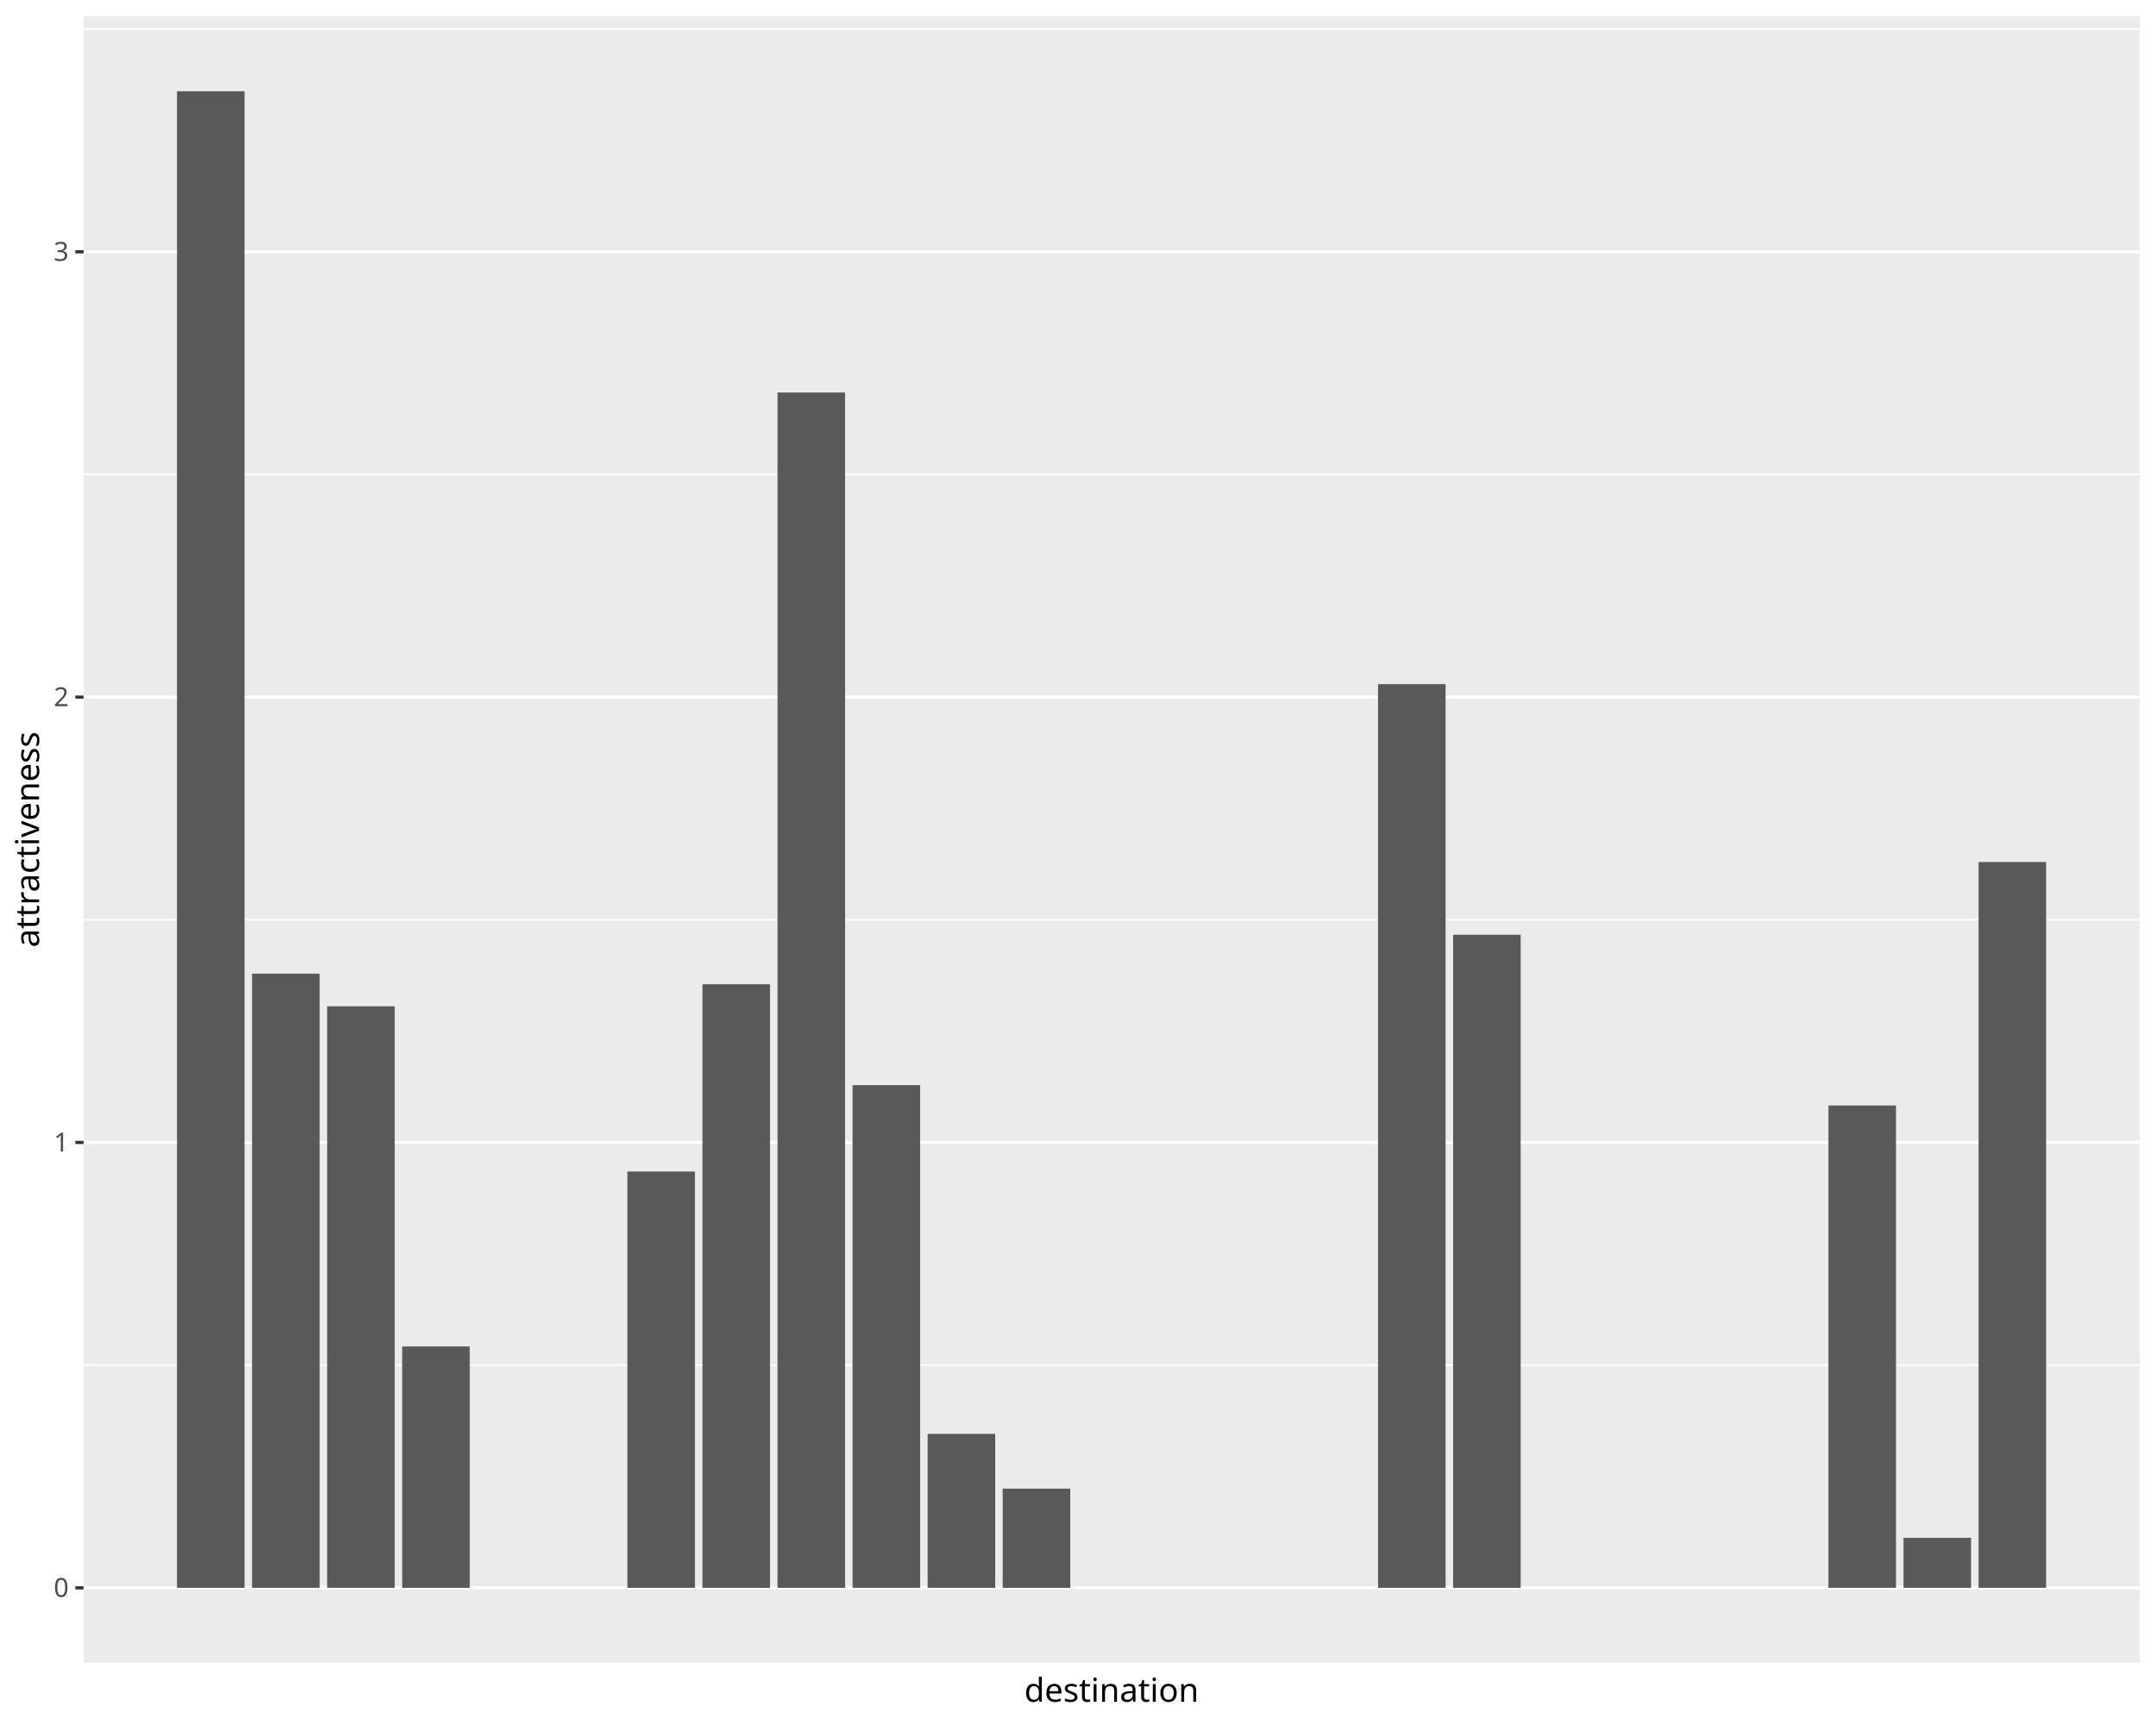
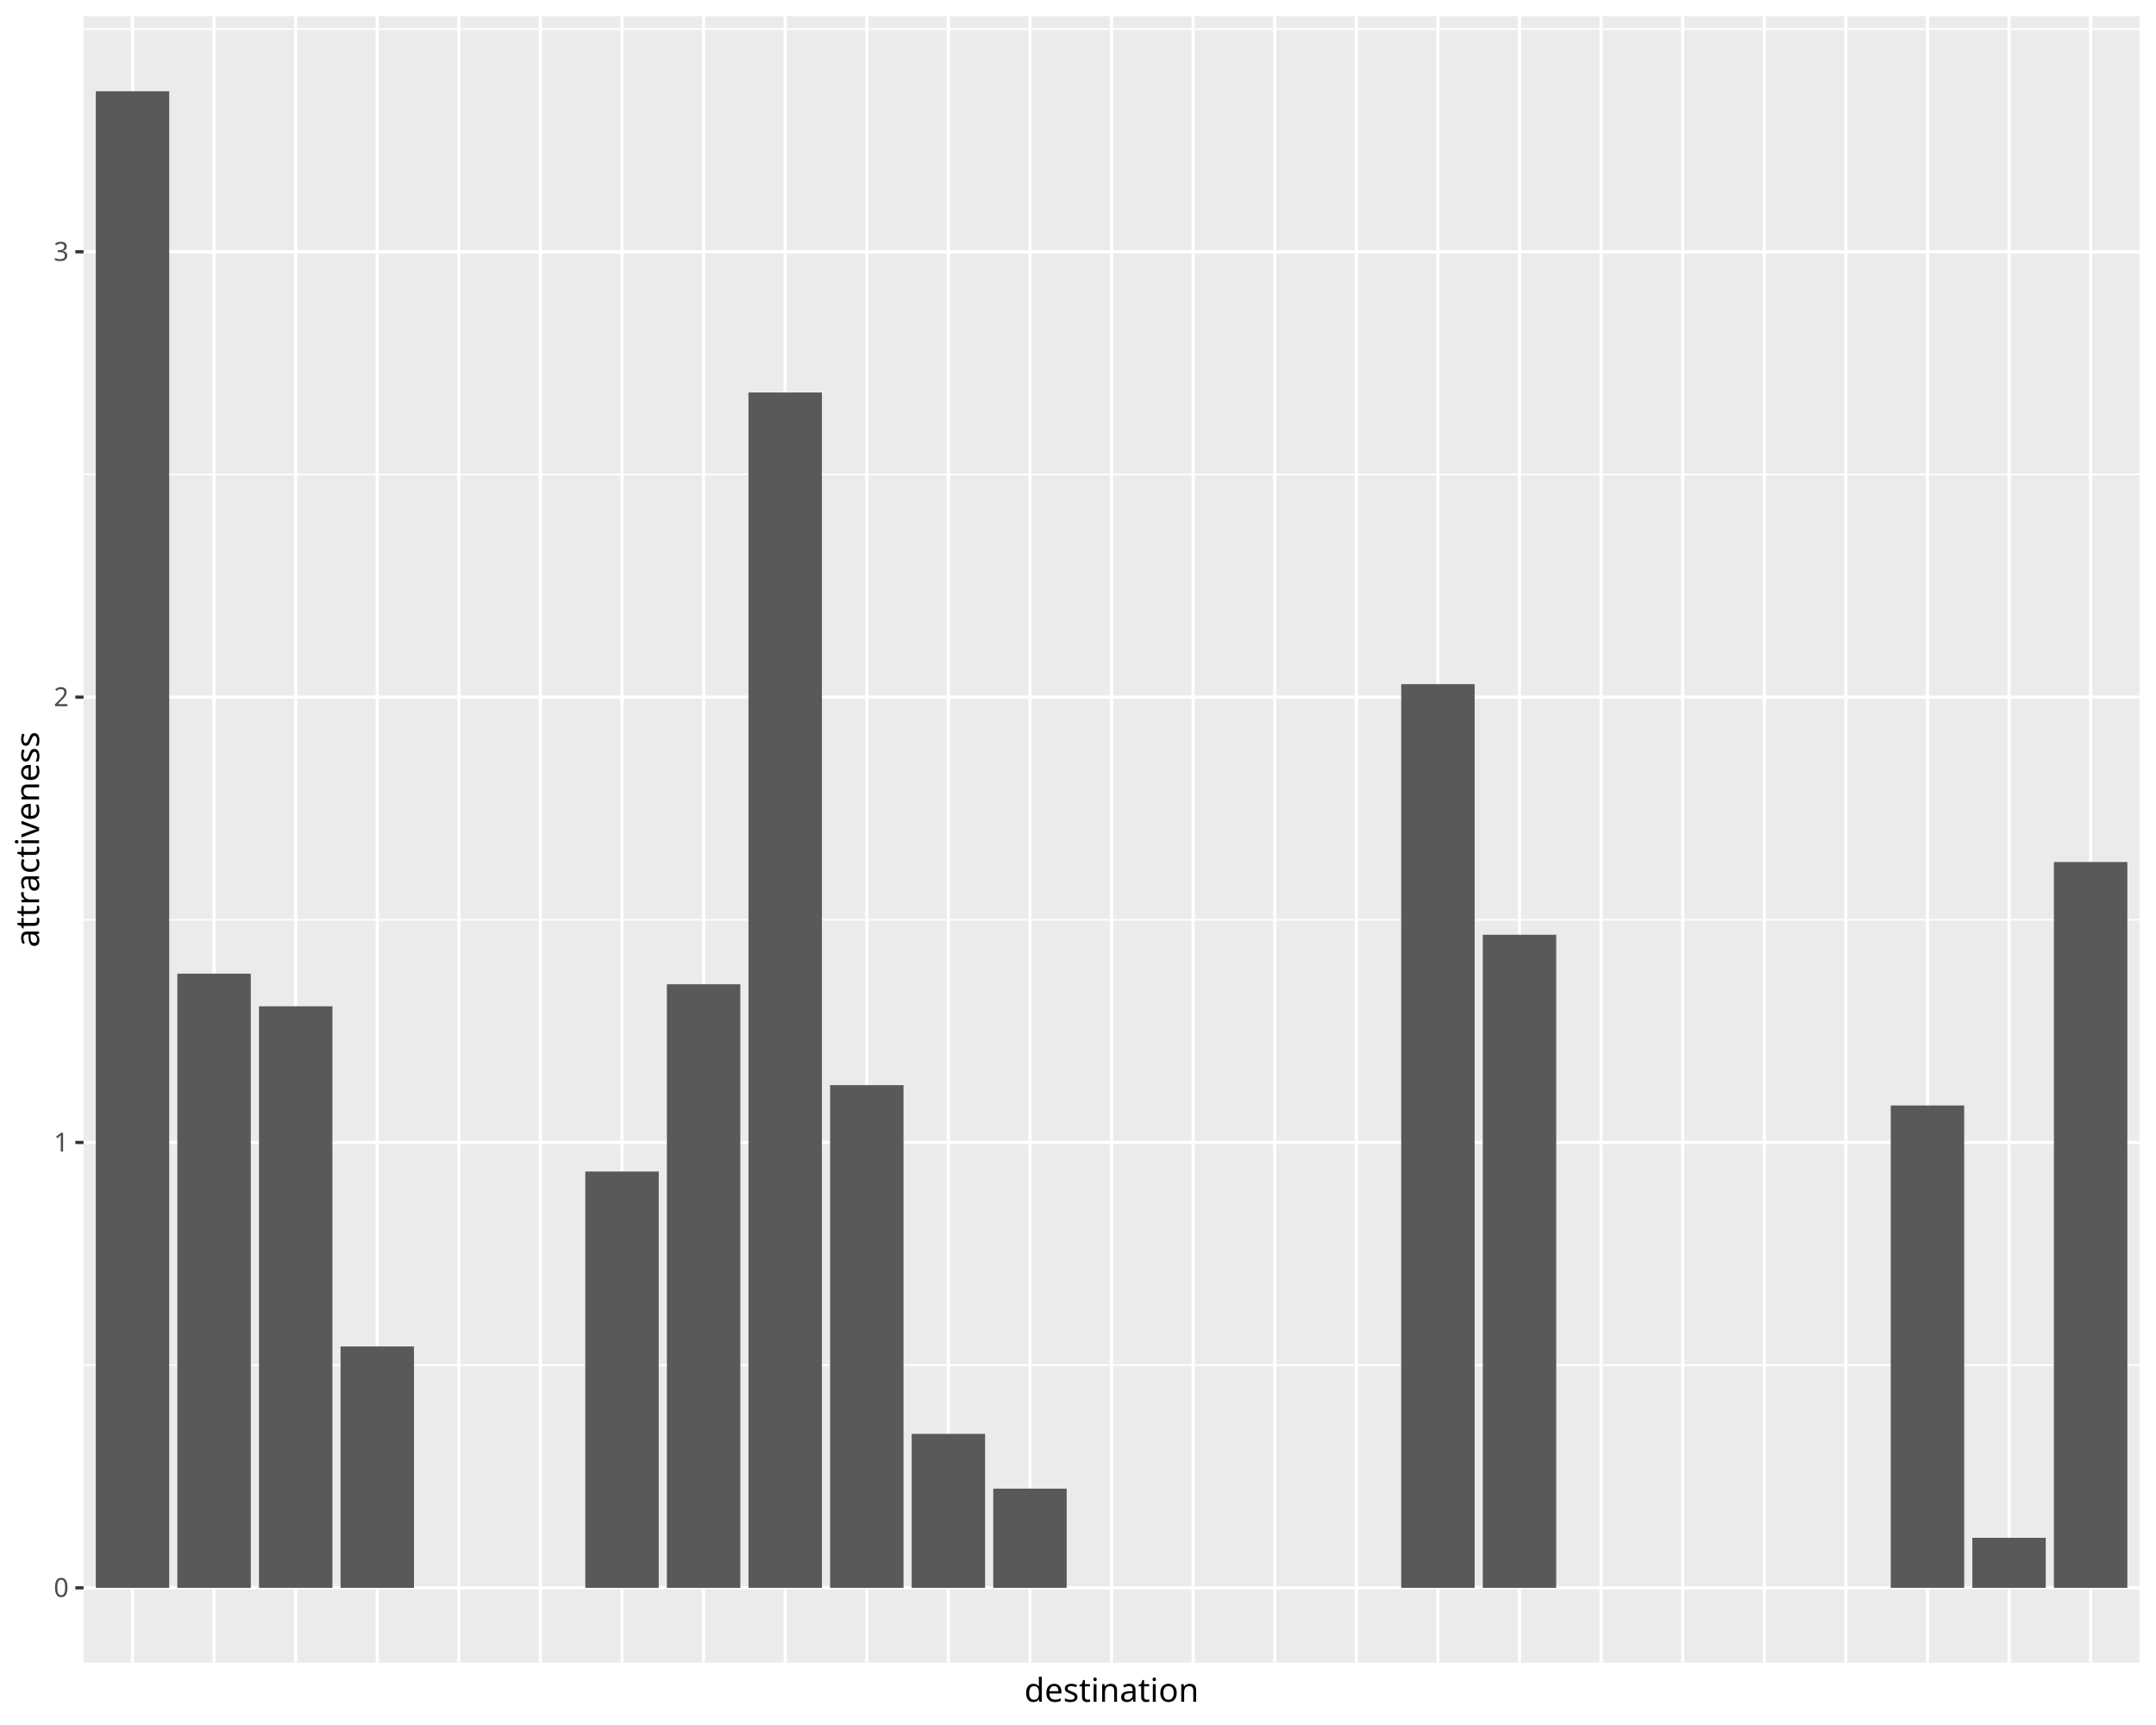
<svg xmlns="http://www.w3.org/2000/svg" class="svglite" data-engine-version="2.0" width="720.00pt" height="576.00pt" viewBox="0 0 720.00 576.00">
  <defs>
    <style type="text/css">
    .svglite line, .svglite polyline, .svglite polygon, .svglite path, .svglite rect, .svglite circle {
      fill: none;
      stroke: #000000;
      stroke-linecap: round;
      stroke-linejoin: round;
      stroke-miterlimit: 10.00;
    }
  </style>
  </defs>
  <rect width="100%" height="100%" style="stroke: none; fill: #FFFFFF;" />
  <defs>
    <clipPath id="cpMC4wMHw3MjAuMDB8MC4wMHw1NzYuMDA=">
      <rect x="0.00" y="0.00" width="720.00" height="576.00" />
    </clipPath>
  </defs>
  <g clip-path="url(#cpMC4wMHw3MjAuMDB8MC4wMHw1NzYuMDA=)">
    <rect x="0.00" y="0.00" width="720.00" height="576.00" style="stroke-width: 1.07; stroke: #FFFFFF; fill: #FFFFFF;" />
  </g>
  <defs>
    <clipPath id="cpMjcuOTB8NzE0LjUyfDUuNDh8NTU1LjE5">
      <rect x="27.90" y="5.48" width="686.62" height="549.71" />
    </clipPath>
  </defs>
  <g clip-path="url(#cpMjcuOTB8NzE0LjUyfDUuNDh8NTU1LjE5)">
    <rect x="27.90" y="5.48" width="686.62" height="549.71" style="stroke-width: 1.07; stroke: none; fill: #EBEBEB;" />
    <polyline points="27.90,455.85 714.52,455.85 " style="stroke-width: 0.53; stroke: #FFFFFF; stroke-linecap: butt;" />
    <polyline points="27.90,307.13 714.52,307.13 " style="stroke-width: 0.53; stroke: #FFFFFF; stroke-linecap: butt;" />
    <polyline points="27.90,158.42 714.52,158.42 " style="stroke-width: 0.53; stroke: #FFFFFF; stroke-linecap: butt;" />
    <polyline points="27.90,9.71 714.52,9.71 " style="stroke-width: 0.53; stroke: #FFFFFF; stroke-linecap: butt;" />
    <polyline points="27.90,530.20 714.52,530.20 " style="stroke-width: 1.07; stroke: #FFFFFF; stroke-linecap: butt;" />
    <polyline points="27.90,381.49 714.52,381.49 " style="stroke-width: 1.07; stroke: #FFFFFF; stroke-linecap: butt;" />
    <polyline points="27.90,232.78 714.52,232.78 " style="stroke-width: 1.07; stroke: #FFFFFF; stroke-linecap: butt;" />
    <polyline points="27.90,84.07 714.52,84.07 " style="stroke-width: 1.07; stroke: #FFFFFF; stroke-linecap: butt;" />
-     <rect x="59.11" y="30.47" width="22.56" height="499.73" style="stroke-width: 1.07; stroke: none; stroke-linecap: butt; stroke-linejoin: miter; fill: #595959;" />
-     <rect x="84.18" y="325.12" width="22.56" height="205.08" style="stroke-width: 1.07; stroke: none; stroke-linecap: butt; stroke-linejoin: miter; fill: #595959;" />
-     <rect x="109.25" y="336.01" width="22.56" height="194.19" style="stroke-width: 1.07; stroke: none; stroke-linecap: butt; stroke-linejoin: miter; fill: #595959;" />
-     <rect x="134.31" y="449.60" width="22.56" height="80.61" style="stroke-width: 1.07; stroke: none; stroke-linecap: butt; stroke-linejoin: miter; fill: #595959;" />
-     <rect x="159.38" y="530.20" width="22.56" height="0.00" style="stroke-width: 1.07; stroke: none; stroke-linecap: butt; stroke-linejoin: miter; fill: #595959;" />
-     <rect x="184.45" y="530.20" width="22.56" height="0" style="stroke-width: 1.07; stroke: none; stroke-linecap: butt; stroke-linejoin: miter; fill: #595959;" />
-     <rect x="209.52" y="391.19" width="22.56" height="139.01" style="stroke-width: 1.07; stroke: none; stroke-linecap: butt; stroke-linejoin: miter; fill: #595959;" />
-     <rect x="234.59" y="328.66" width="22.56" height="201.55" style="stroke-width: 1.07; stroke: none; stroke-linecap: butt; stroke-linejoin: miter; fill: #595959;" />
-     <rect x="259.66" y="131.06" width="22.56" height="399.14" style="stroke-width: 1.07; stroke: none; stroke-linecap: butt; stroke-linejoin: miter; fill: #595959;" />
-     <rect x="284.72" y="362.34" width="22.56" height="167.86" style="stroke-width: 1.07; stroke: none; stroke-linecap: butt; stroke-linejoin: miter; fill: #595959;" />
-     <rect x="309.79" y="478.79" width="22.56" height="51.41" style="stroke-width: 1.07; stroke: none; stroke-linecap: butt; stroke-linejoin: miter; fill: #595959;" />
-     <rect x="334.86" y="497.08" width="22.56" height="33.12" style="stroke-width: 1.07; stroke: none; stroke-linecap: butt; stroke-linejoin: miter; fill: #595959;" />
-     <rect x="359.93" y="530.20" width="22.56" height="0.00" style="stroke-width: 1.07; stroke: none; stroke-linecap: butt; stroke-linejoin: miter; fill: #595959;" />
-     <rect x="385.00" y="530.20" width="22.56" height="0.00" style="stroke-width: 1.07; stroke: none; stroke-linecap: butt; stroke-linejoin: miter; fill: #595959;" />
-     <rect x="410.07" y="530.20" width="22.56" height="0.00" style="stroke-width: 1.07; stroke: none; stroke-linecap: butt; stroke-linejoin: miter; fill: #595959;" />
-     <rect x="435.13" y="530.20" width="22.56" height="0.00" style="stroke-width: 1.07; stroke: none; stroke-linecap: butt; stroke-linejoin: miter; fill: #595959;" />
-     <rect x="460.20" y="228.44" width="22.56" height="301.76" style="stroke-width: 1.07; stroke: none; stroke-linecap: butt; stroke-linejoin: miter; fill: #595959;" />
-     <rect x="485.27" y="312.13" width="22.56" height="218.08" style="stroke-width: 1.07; stroke: none; stroke-linecap: butt; stroke-linejoin: miter; fill: #595959;" />
-     <rect x="510.34" y="530.20" width="22.56" height="0.00" style="stroke-width: 1.07; stroke: none; stroke-linecap: butt; stroke-linejoin: miter; fill: #595959;" />
-     <rect x="535.41" y="530.20" width="22.56" height="0.00" style="stroke-width: 1.07; stroke: none; stroke-linecap: butt; stroke-linejoin: miter; fill: #595959;" />
-     <rect x="560.48" y="530.20" width="22.56" height="0.00" style="stroke-width: 1.07; stroke: none; stroke-linecap: butt; stroke-linejoin: miter; fill: #595959;" />
-     <rect x="585.54" y="530.20" width="22.56" height="0.00" style="stroke-width: 1.07; stroke: none; stroke-linecap: butt; stroke-linejoin: miter; fill: #595959;" />
-     <rect x="610.61" y="369.13" width="22.56" height="161.07" style="stroke-width: 1.07; stroke: none; stroke-linecap: butt; stroke-linejoin: miter; fill: #595959;" />
-     <rect x="635.68" y="513.50" width="22.56" height="16.71" style="stroke-width: 1.07; stroke: none; stroke-linecap: butt; stroke-linejoin: miter; fill: #595959;" />
-     <rect x="660.75" y="287.84" width="22.56" height="242.36" style="stroke-width: 1.07; stroke: none; stroke-linecap: butt; stroke-linejoin: miter; fill: #595959;" />
+     <polyline points="44.25,555.19 44.25,5.48 " style="stroke-width: 1.07; stroke: #FFFFFF; stroke-linecap: butt;" />
+     <polyline points="71.49,555.19 71.49,5.48 " style="stroke-width: 1.07; stroke: #FFFFFF; stroke-linecap: butt;" />
+     <polyline points="98.74,555.19 98.74,5.48 " style="stroke-width: 1.07; stroke: #FFFFFF; stroke-linecap: butt;" />
+     <polyline points="125.99,555.19 125.99,5.48 " style="stroke-width: 1.07; stroke: #FFFFFF; stroke-linecap: butt;" />
+     <polyline points="153.23,555.19 153.23,5.48 " style="stroke-width: 1.07; stroke: #FFFFFF; stroke-linecap: butt;" />
+     <polyline points="180.48,555.19 180.48,5.48 " style="stroke-width: 1.07; stroke: #FFFFFF; stroke-linecap: butt;" />
+     <polyline points="207.73,555.19 207.73,5.48 " style="stroke-width: 1.07; stroke: #FFFFFF; stroke-linecap: butt;" />
+     <polyline points="234.98,555.19 234.98,5.48 " style="stroke-width: 1.07; stroke: #FFFFFF; stroke-linecap: butt;" />
+     <polyline points="262.22,555.19 262.22,5.48 " style="stroke-width: 1.07; stroke: #FFFFFF; stroke-linecap: butt;" />
+     <polyline points="289.47,555.19 289.47,5.48 " style="stroke-width: 1.07; stroke: #FFFFFF; stroke-linecap: butt;" />
+     <polyline points="316.72,555.19 316.72,5.48 " style="stroke-width: 1.07; stroke: #FFFFFF; stroke-linecap: butt;" />
+     <polyline points="343.96,555.19 343.96,5.48 " style="stroke-width: 1.07; stroke: #FFFFFF; stroke-linecap: butt;" />
+     <polyline points="371.21,555.19 371.21,5.48 " style="stroke-width: 1.07; stroke: #FFFFFF; stroke-linecap: butt;" />
+     <polyline points="398.46,555.19 398.46,5.48 " style="stroke-width: 1.07; stroke: #FFFFFF; stroke-linecap: butt;" />
+     <polyline points="425.70,555.19 425.70,5.48 " style="stroke-width: 1.07; stroke: #FFFFFF; stroke-linecap: butt;" />
+     <polyline points="452.95,555.19 452.95,5.48 " style="stroke-width: 1.07; stroke: #FFFFFF; stroke-linecap: butt;" />
+     <polyline points="480.20,555.19 480.20,5.48 " style="stroke-width: 1.07; stroke: #FFFFFF; stroke-linecap: butt;" />
+     <polyline points="507.44,555.19 507.44,5.48 " style="stroke-width: 1.07; stroke: #FFFFFF; stroke-linecap: butt;" />
+     <polyline points="534.69,555.19 534.69,5.48 " style="stroke-width: 1.07; stroke: #FFFFFF; stroke-linecap: butt;" />
+     <polyline points="561.94,555.19 561.94,5.48 " style="stroke-width: 1.07; stroke: #FFFFFF; stroke-linecap: butt;" />
+     <polyline points="589.18,555.19 589.18,5.48 " style="stroke-width: 1.07; stroke: #FFFFFF; stroke-linecap: butt;" />
+     <polyline points="616.43,555.19 616.43,5.48 " style="stroke-width: 1.07; stroke: #FFFFFF; stroke-linecap: butt;" />
+     <polyline points="643.68,555.19 643.68,5.48 " style="stroke-width: 1.07; stroke: #FFFFFF; stroke-linecap: butt;" />
+     <polyline points="670.93,555.19 670.93,5.48 " style="stroke-width: 1.07; stroke: #FFFFFF; stroke-linecap: butt;" />
+     <polyline points="698.17,555.19 698.17,5.48 " style="stroke-width: 1.07; stroke: #FFFFFF; stroke-linecap: butt;" />
+     <rect x="31.99" y="30.47" width="24.52" height="499.73" style="stroke-width: 1.07; stroke: none; stroke-linecap: butt; stroke-linejoin: miter; fill: #595959;" />
+     <rect x="59.23" y="325.12" width="24.52" height="205.08" style="stroke-width: 1.07; stroke: none; stroke-linecap: butt; stroke-linejoin: miter; fill: #595959;" />
+     <rect x="86.48" y="336.01" width="24.52" height="194.19" style="stroke-width: 1.07; stroke: none; stroke-linecap: butt; stroke-linejoin: miter; fill: #595959;" />
+     <rect x="113.73" y="449.60" width="24.52" height="80.61" style="stroke-width: 1.07; stroke: none; stroke-linecap: butt; stroke-linejoin: miter; fill: #595959;" />
+     <rect x="140.97" y="530.20" width="24.52" height="0.00" style="stroke-width: 1.07; stroke: none; stroke-linecap: butt; stroke-linejoin: miter; fill: #595959;" />
+     <rect x="168.22" y="530.20" width="24.52" height="0" style="stroke-width: 1.07; stroke: none; stroke-linecap: butt; stroke-linejoin: miter; fill: #595959;" />
+     <rect x="195.47" y="391.19" width="24.52" height="139.01" style="stroke-width: 1.07; stroke: none; stroke-linecap: butt; stroke-linejoin: miter; fill: #595959;" />
+     <rect x="222.71" y="328.66" width="24.52" height="201.55" style="stroke-width: 1.07; stroke: none; stroke-linecap: butt; stroke-linejoin: miter; fill: #595959;" />
+     <rect x="249.96" y="131.06" width="24.52" height="399.14" style="stroke-width: 1.07; stroke: none; stroke-linecap: butt; stroke-linejoin: miter; fill: #595959;" />
+     <rect x="277.21" y="362.34" width="24.52" height="167.86" style="stroke-width: 1.07; stroke: none; stroke-linecap: butt; stroke-linejoin: miter; fill: #595959;" />
+     <rect x="304.45" y="478.79" width="24.52" height="51.41" style="stroke-width: 1.07; stroke: none; stroke-linecap: butt; stroke-linejoin: miter; fill: #595959;" />
+     <rect x="331.70" y="497.08" width="24.52" height="33.12" style="stroke-width: 1.07; stroke: none; stroke-linecap: butt; stroke-linejoin: miter; fill: #595959;" />
+     <rect x="358.95" y="530.20" width="24.52" height="0.00" style="stroke-width: 1.07; stroke: none; stroke-linecap: butt; stroke-linejoin: miter; fill: #595959;" />
+     <rect x="386.20" y="530.20" width="24.52" height="0.00" style="stroke-width: 1.07; stroke: none; stroke-linecap: butt; stroke-linejoin: miter; fill: #595959;" />
+     <rect x="413.44" y="530.20" width="24.52" height="0.00" style="stroke-width: 1.07; stroke: none; stroke-linecap: butt; stroke-linejoin: miter; fill: #595959;" />
+     <rect x="440.69" y="530.20" width="24.52" height="0.00" style="stroke-width: 1.07; stroke: none; stroke-linecap: butt; stroke-linejoin: miter; fill: #595959;" />
+     <rect x="467.94" y="228.44" width="24.52" height="301.76" style="stroke-width: 1.07; stroke: none; stroke-linecap: butt; stroke-linejoin: miter; fill: #595959;" />
+     <rect x="495.18" y="312.13" width="24.52" height="218.08" style="stroke-width: 1.07; stroke: none; stroke-linecap: butt; stroke-linejoin: miter; fill: #595959;" />
+     <rect x="522.43" y="530.20" width="24.52" height="0.00" style="stroke-width: 1.07; stroke: none; stroke-linecap: butt; stroke-linejoin: miter; fill: #595959;" />
+     <rect x="549.68" y="530.20" width="24.52" height="0.00" style="stroke-width: 1.07; stroke: none; stroke-linecap: butt; stroke-linejoin: miter; fill: #595959;" />
+     <rect x="576.92" y="530.20" width="24.52" height="0.00" style="stroke-width: 1.07; stroke: none; stroke-linecap: butt; stroke-linejoin: miter; fill: #595959;" />
+     <rect x="604.17" y="530.20" width="24.52" height="0.00" style="stroke-width: 1.07; stroke: none; stroke-linecap: butt; stroke-linejoin: miter; fill: #595959;" />
+     <rect x="631.42" y="369.13" width="24.52" height="161.07" style="stroke-width: 1.07; stroke: none; stroke-linecap: butt; stroke-linejoin: miter; fill: #595959;" />
+     <rect x="658.66" y="513.50" width="24.52" height="16.71" style="stroke-width: 1.07; stroke: none; stroke-linecap: butt; stroke-linejoin: miter; fill: #595959;" />
+     <rect x="685.91" y="287.84" width="24.52" height="242.36" style="stroke-width: 1.07; stroke: none; stroke-linecap: butt; stroke-linejoin: miter; fill: #595959;" />
  </g>
  <g clip-path="url(#cpMC4wMHw3MjAuMDB8MC4wMHw1NzYuMDA=)">
    <text x="22.97" y="533.23" text-anchor="end" style="font-size: 8.80px; fill: #4D4D4D; font-family: sans;" textLength="4.89px" lengthAdjust="spacingAndGlyphs">0</text>
    <text x="22.97" y="384.52" text-anchor="end" style="font-size: 8.80px; fill: #4D4D4D; font-family: sans;" textLength="4.89px" lengthAdjust="spacingAndGlyphs">1</text>
    <text x="22.97" y="235.81" text-anchor="end" style="font-size: 8.80px; fill: #4D4D4D; font-family: sans;" textLength="4.89px" lengthAdjust="spacingAndGlyphs">2</text>
    <text x="22.97" y="87.10" text-anchor="end" style="font-size: 8.80px; fill: #4D4D4D; font-family: sans;" textLength="4.89px" lengthAdjust="spacingAndGlyphs">3</text>
    <polyline points="25.16,530.20 27.90,530.20 " style="stroke-width: 1.07; stroke: #333333; stroke-linecap: butt;" />
    <polyline points="25.16,381.49 27.90,381.49 " style="stroke-width: 1.07; stroke: #333333; stroke-linecap: butt;" />
    <polyline points="25.16,232.78 27.90,232.78 " style="stroke-width: 1.07; stroke: #333333; stroke-linecap: butt;" />
    <polyline points="25.16,84.07 27.90,84.07 " style="stroke-width: 1.07; stroke: #333333; stroke-linecap: butt;" />
    <text x="371.21" y="568.24" text-anchor="middle" style="font-size: 11.00px; font-family: sans;" textLength="53.21px" lengthAdjust="spacingAndGlyphs">destination</text>
    <text transform="translate(13.05,280.33) rotate(-90)" text-anchor="middle" style="font-size: 11.00px; font-family: sans;" textLength="67.88px" lengthAdjust="spacingAndGlyphs">attractiveness</text>
  </g>
</svg>
